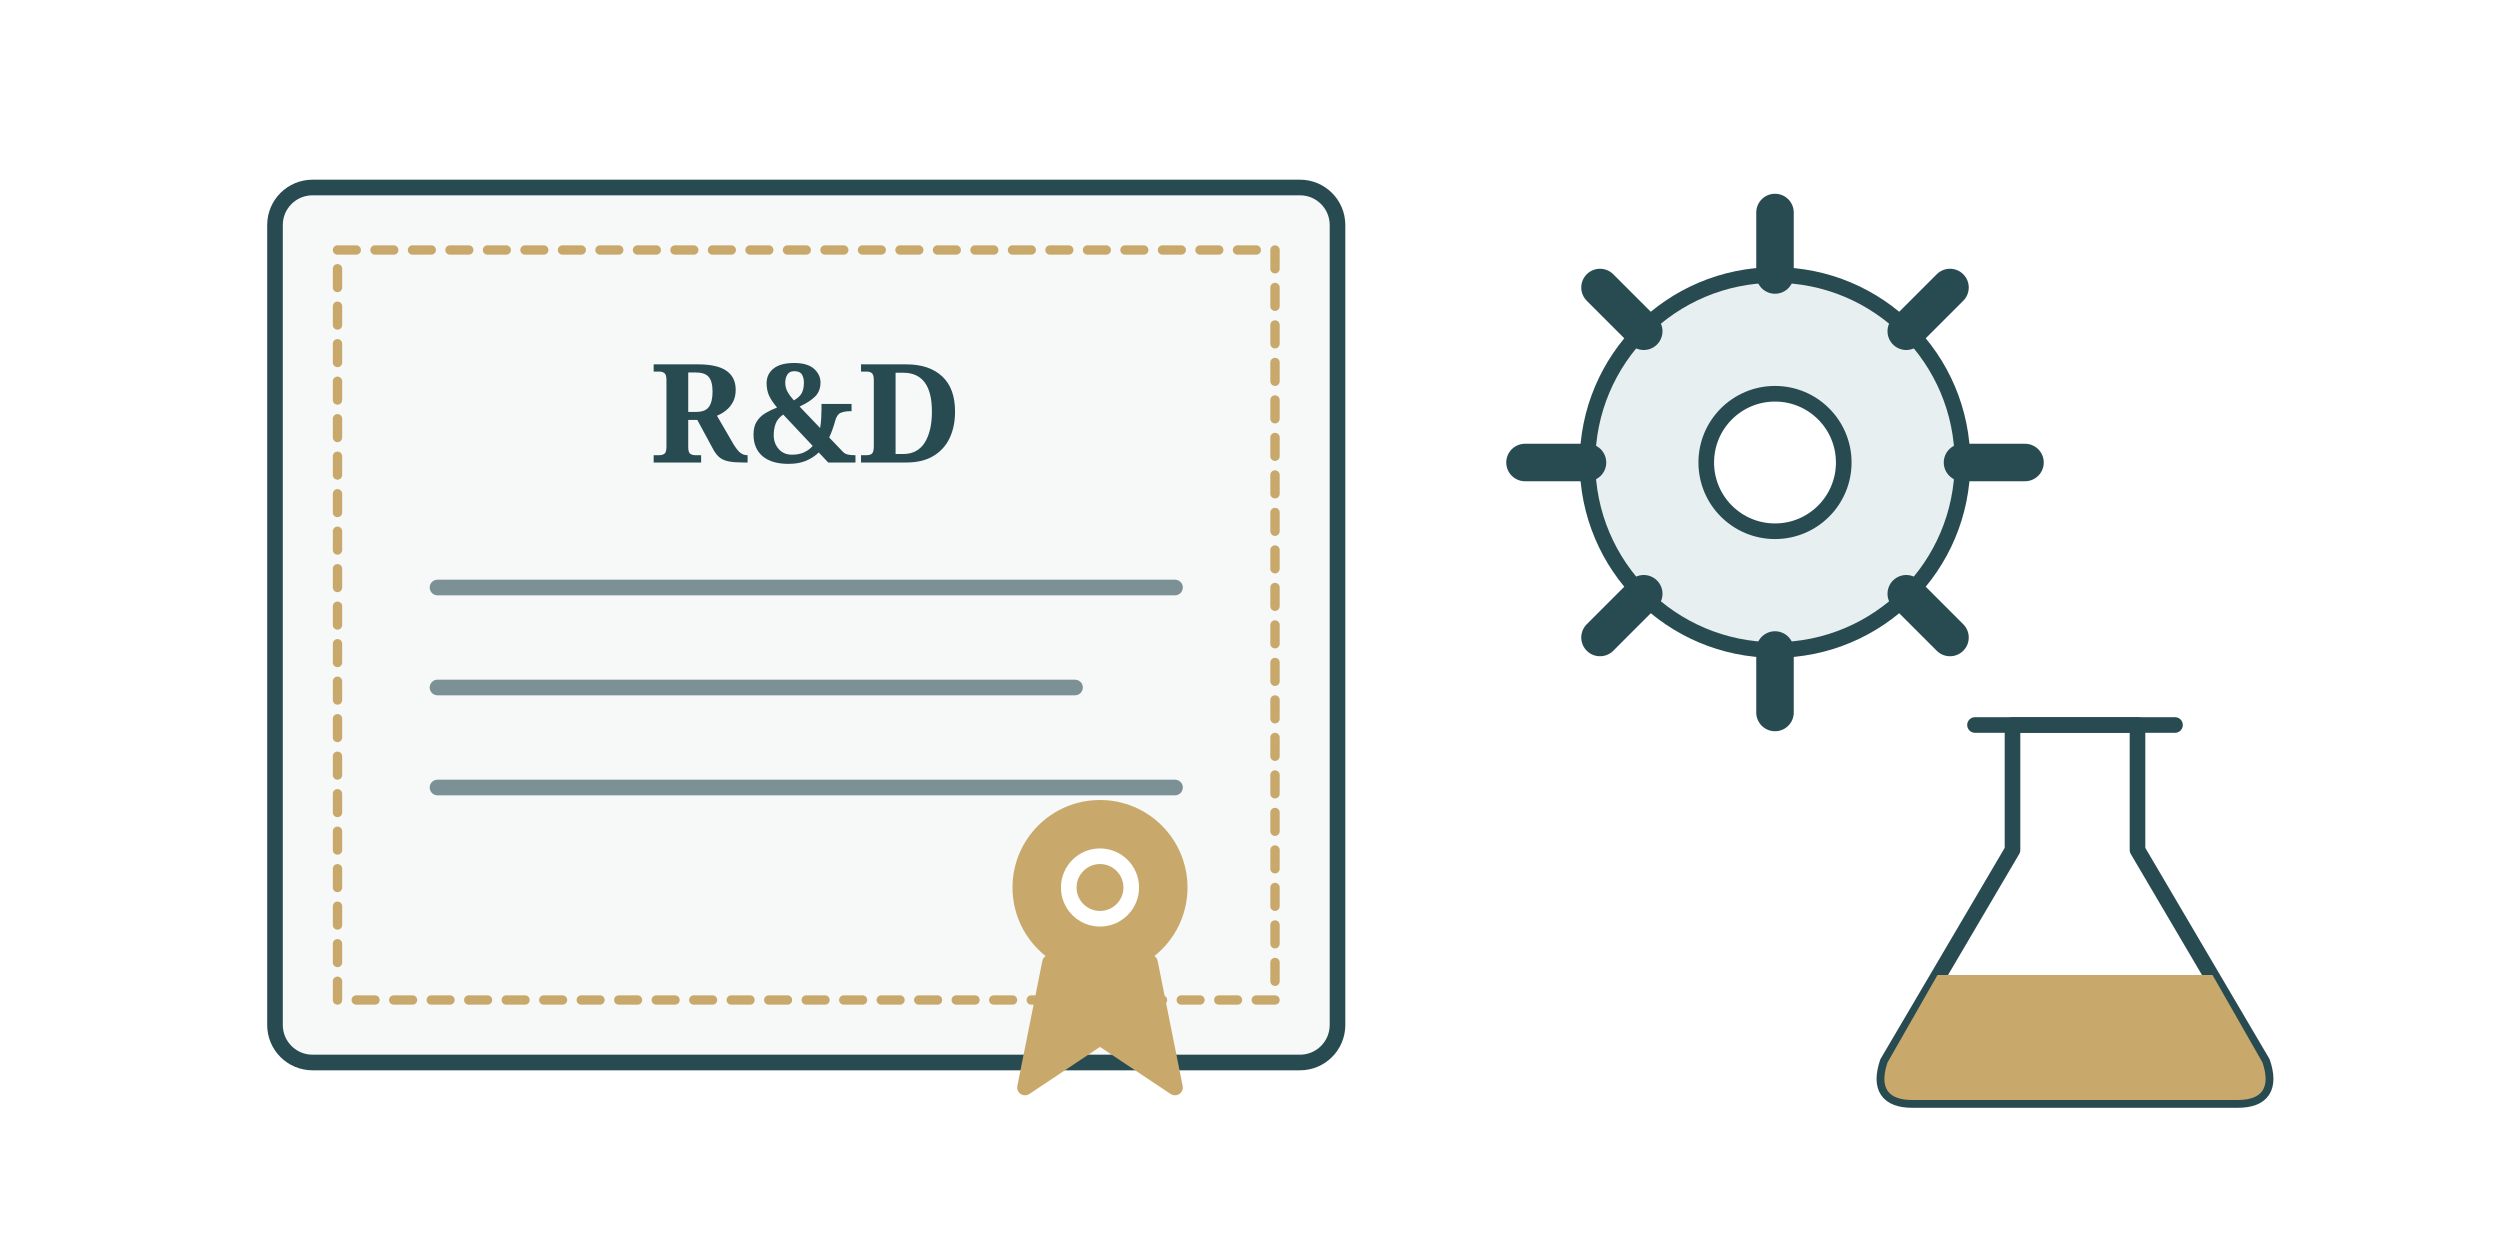
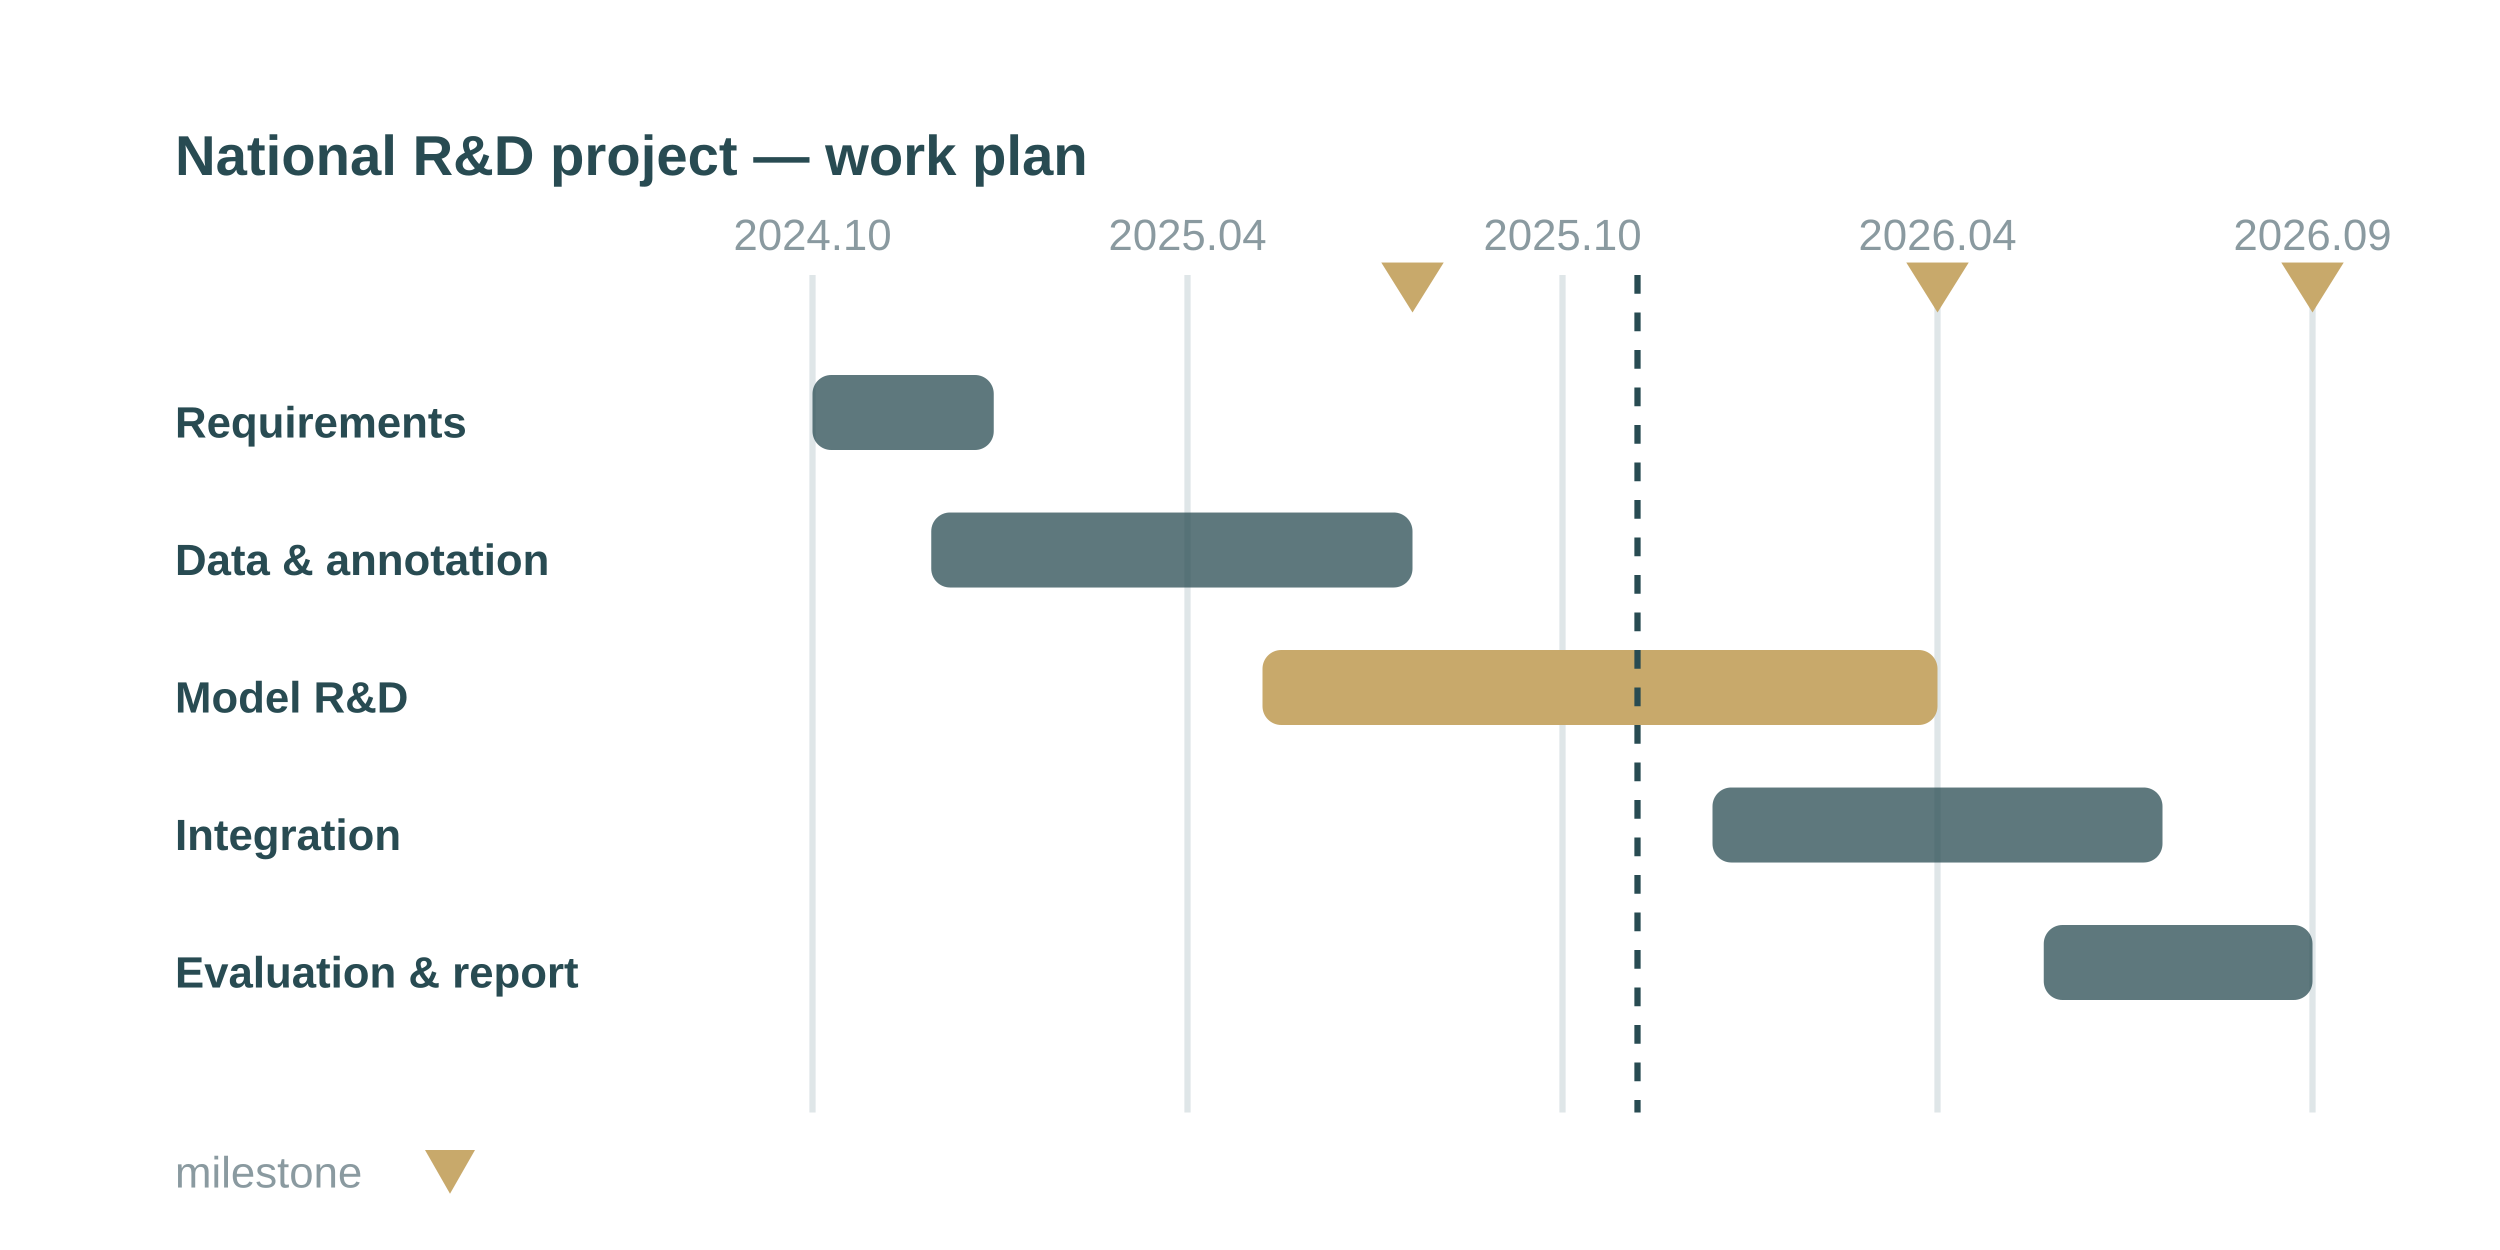
- <svg xmlns="http://www.w3.org/2000/svg" viewBox="0 0 400 200" font-family="Manrope, Arial, sans-serif" role="img" aria-label="Research and development certificate with gear and flask">
+ <svg xmlns="http://www.w3.org/2000/svg" viewBox="0 0 400 200" font-family="Manrope, Arial, sans-serif" role="img" aria-label="Gantt chart of the national R&amp;D project timeline">
  <rect width="400" height="200" fill="#ffffff" />
-   <g fill="none" stroke="#284b52" stroke-width="2.5" stroke-linecap="round" stroke-linejoin="round">
-     <rect x="44" y="30" width="170" height="140" rx="6" fill="#f7f9f9" />
-     <rect x="54" y="40" width="150" height="120" stroke="#c8a96b" stroke-width="1.5" stroke-dasharray="3 3" />
-     <text x="129" y="74" font-family="Georgia, serif" font-size="22" font-weight="700" fill="#284b52" stroke="none" text-anchor="middle">R&amp;D</text>
-     <path d="M70 94 H188 M70 110 H172 M70 126 H188" opacity="0.6" />
-     <circle cx="176" cy="142" r="14" fill="#c8a96b" stroke="none" />
-     <path d="M168 154 L164 174 L176 166 L188 174 L184 154" fill="#c8a96b" stroke="#c8a96b" />
-     <circle cx="176" cy="142" r="5" stroke="#ffffff" />
-     <circle cx="284" cy="74" r="30" fill="#e8eff0" />
-     <circle cx="284" cy="74" r="11" fill="#ffffff" />
-     <path d="M284 34 V44 M284 104 V114 M244 74 H254 M314 74 H324 M256 46 L263 53 M305 95 L312 102 M312 46 L305 53 M263 95 L256 102" stroke-width="6" />
-     <path d="M322 116 V136 L302 170 Q300 176 306 176 H358 Q364 176 362 170 L342 136 V116 Z" fill="#ffffff" />
-     <path d="M316 116 H348" />
-     <path d="M310 156 L354 156 L362 170 Q364 176 358 176 H306 Q300 176 302 170 Z" fill="#c8a96b" stroke="none" />
-   </g>
+   <text x="28" y="28" font-size="9" font-weight="700" fill="#284b52" text-anchor="start">National R&amp;D project — work plan</text>
+   <path d="M130 44 V178" stroke="#dfe6e8" />
+   <text x="130.0" y="40" font-size="7" font-weight="500" fill="#8a9aa0" text-anchor="middle">2024.10</text>
+   <path d="M190 44 V178" stroke="#dfe6e8" />
+   <text x="190.0" y="40" font-size="7" font-weight="500" fill="#8a9aa0" text-anchor="middle">2025.04</text>
+   <path d="M250 44 V178" stroke="#dfe6e8" />
+   <text x="250.0" y="40" font-size="7" font-weight="500" fill="#8a9aa0" text-anchor="middle">2025.10</text>
+   <path d="M310 44 V178" stroke="#dfe6e8" />
+   <text x="310.0" y="40" font-size="7" font-weight="500" fill="#8a9aa0" text-anchor="middle">2026.04</text>
+   <path d="M370 44 V178" stroke="#dfe6e8" />
+   <text x="370.0" y="40" font-size="7" font-weight="500" fill="#8a9aa0" text-anchor="middle">2026.09</text>
+   <text x="28" y="70" font-size="7" font-weight="700" fill="#284b52" text-anchor="start">Requirements</text>
+   <rect x="130" y="60" width="29" height="12" rx="3" fill="#284b52" opacity="0.75" />
+   <text x="28" y="92" font-size="7" font-weight="700" fill="#284b52" text-anchor="start">Data &amp; annotation</text>
+   <rect x="149" y="82" width="77" height="12" rx="3" fill="#284b52" opacity="0.75" />
+   <text x="28" y="114" font-size="7" font-weight="700" fill="#284b52" text-anchor="start">Model R&amp;D</text>
+   <rect x="202" y="104" width="108" height="12" rx="3" fill="#c8a96b" opacity="1" />
+   <text x="28" y="136" font-size="7" font-weight="700" fill="#284b52" text-anchor="start">Integration</text>
+   <rect x="274" y="126" width="72" height="12" rx="3" fill="#284b52" opacity="0.75" />
+   <text x="28" y="158" font-size="7" font-weight="700" fill="#284b52" text-anchor="start">Evaluation &amp; report</text>
+   <rect x="327" y="148" width="43" height="12" rx="3" fill="#284b52" opacity="0.75" />
+   <path d="M226 50 l-5 -8 h10 z" fill="#c8a96b" />
+   <path d="M310 50 l-5 -8 h10 z" fill="#c8a96b" />
+   <path d="M370 50 l-5 -8 h10 z" fill="#c8a96b" />
+   <path d="M262 44 V178" stroke="#284b52" stroke-width="1" stroke-dasharray="3 3" />
+   <text x="28" y="190" font-size="7" font-weight="500" fill="#8a9aa0" text-anchor="start">milestone</text>
+   <path d="M72 191 l-4 -7 h8 z" fill="#c8a96b" />
</svg>
